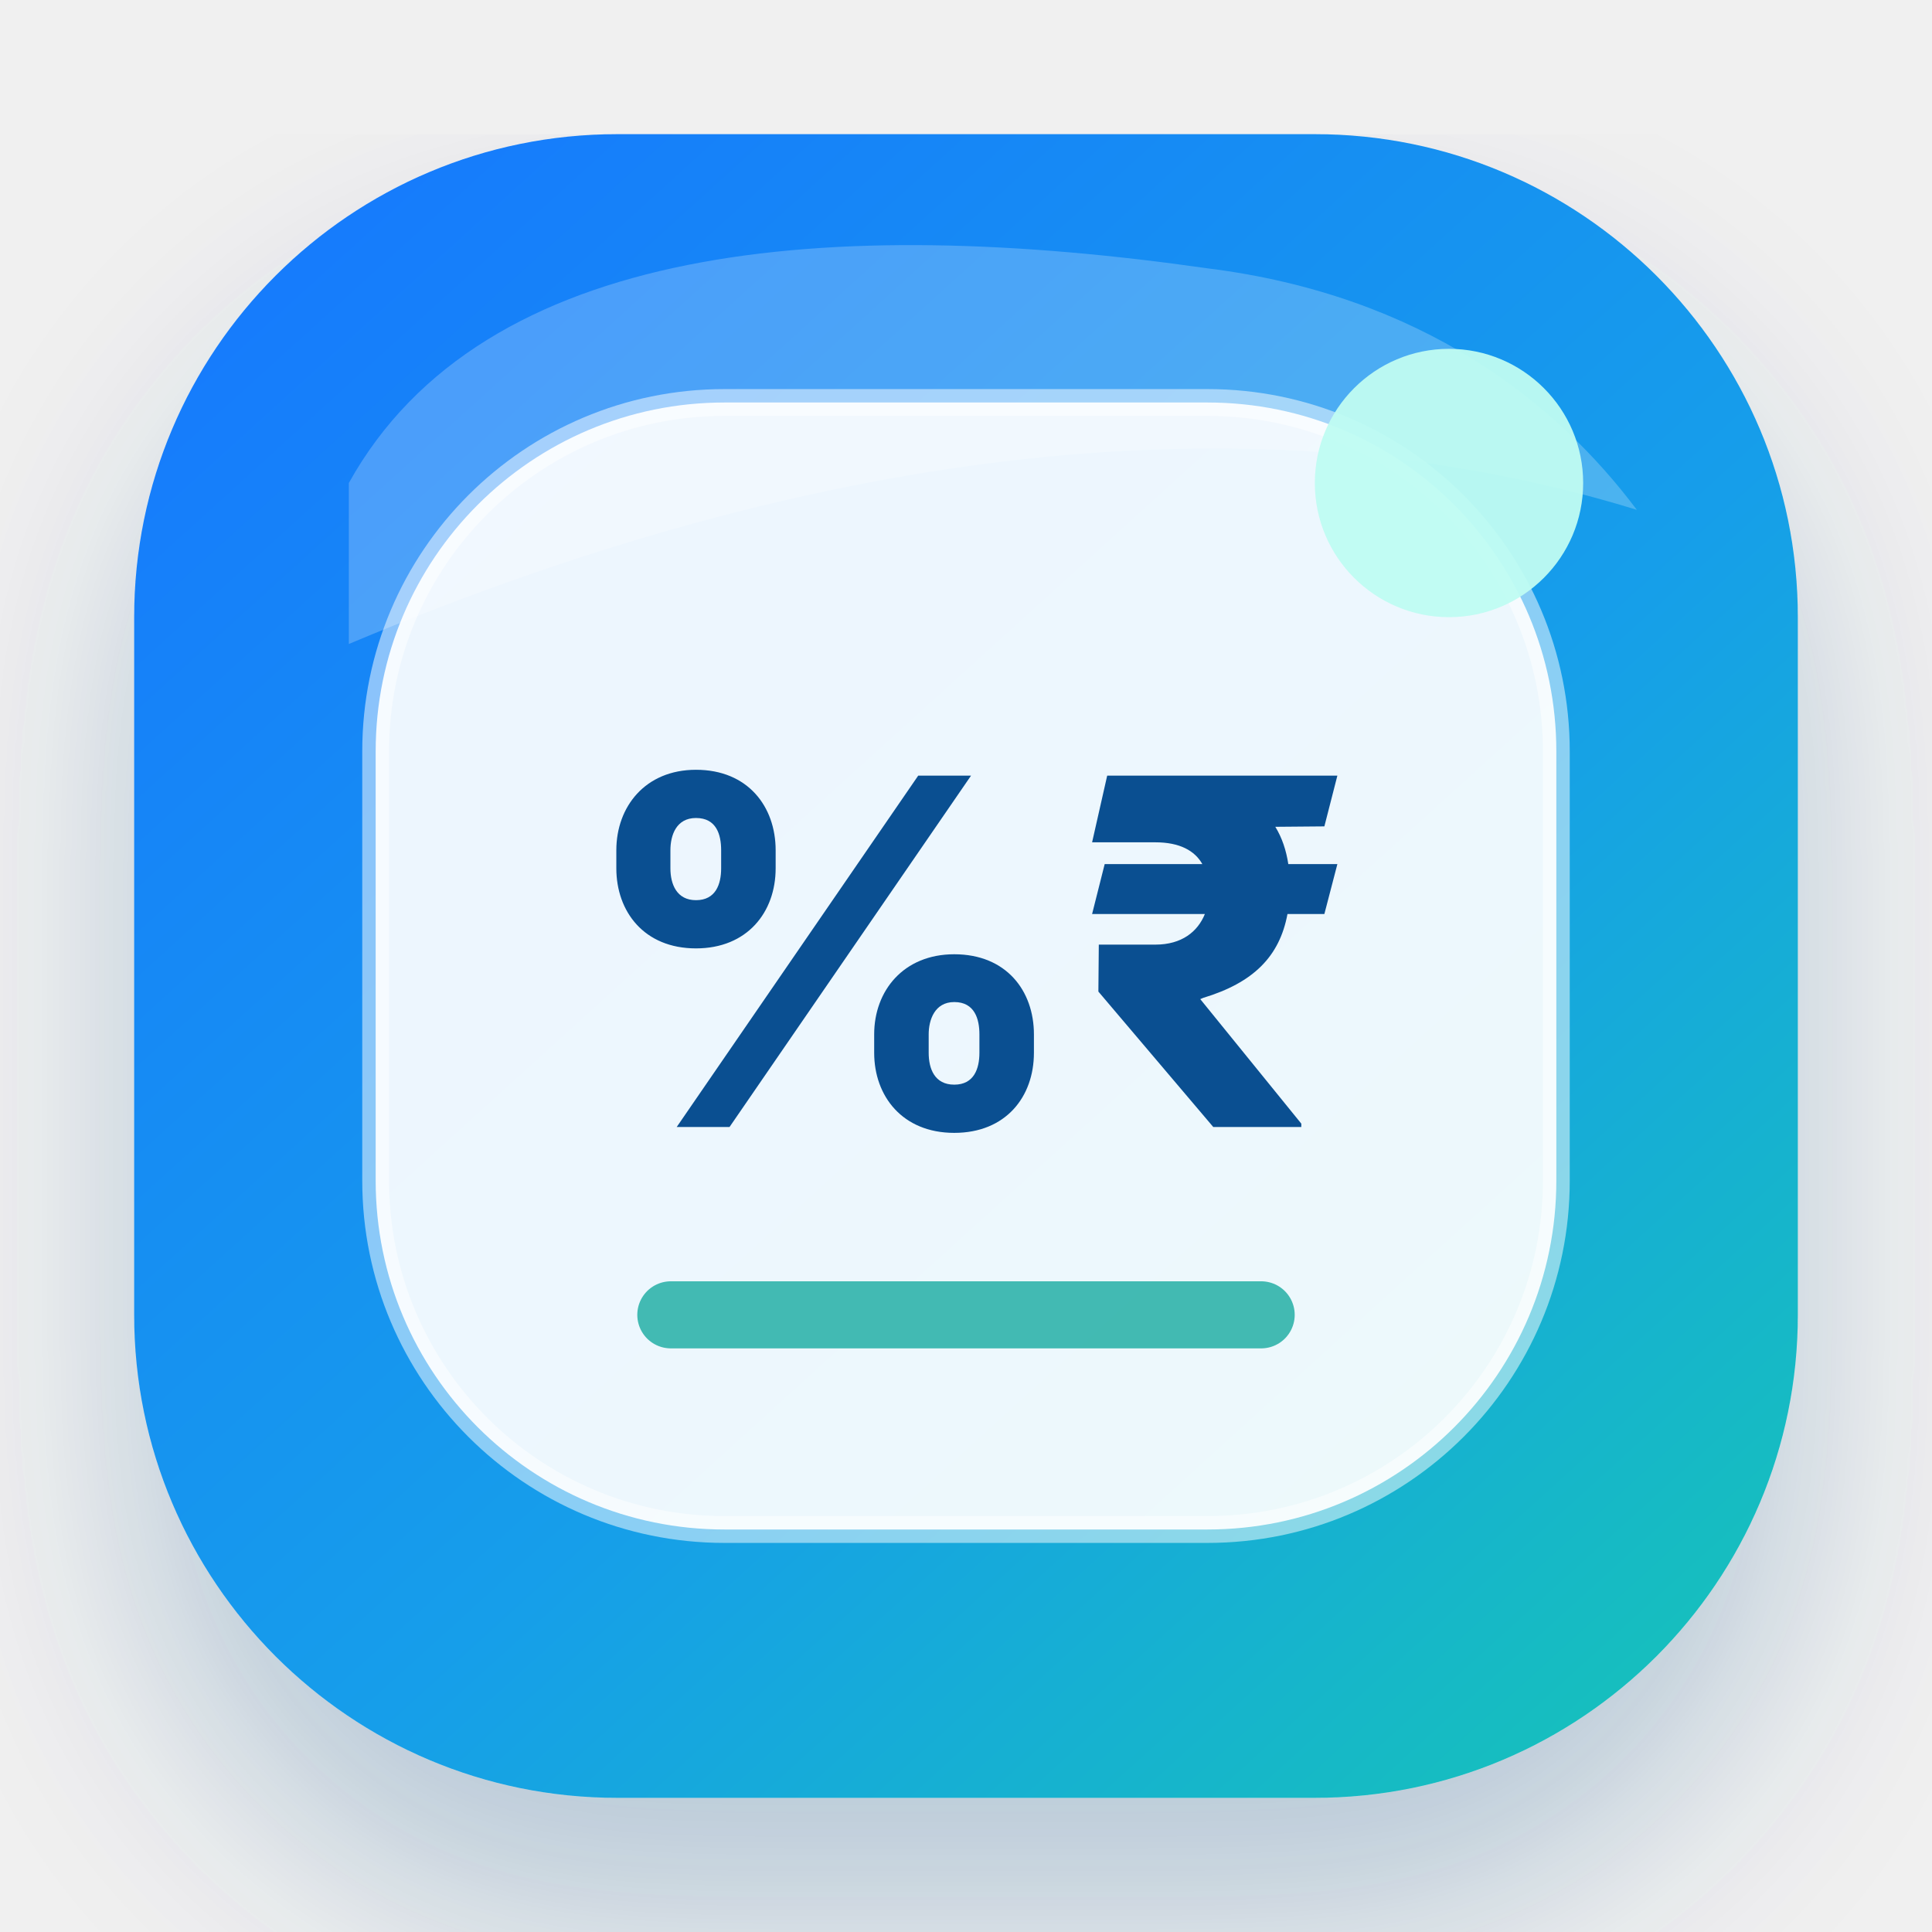
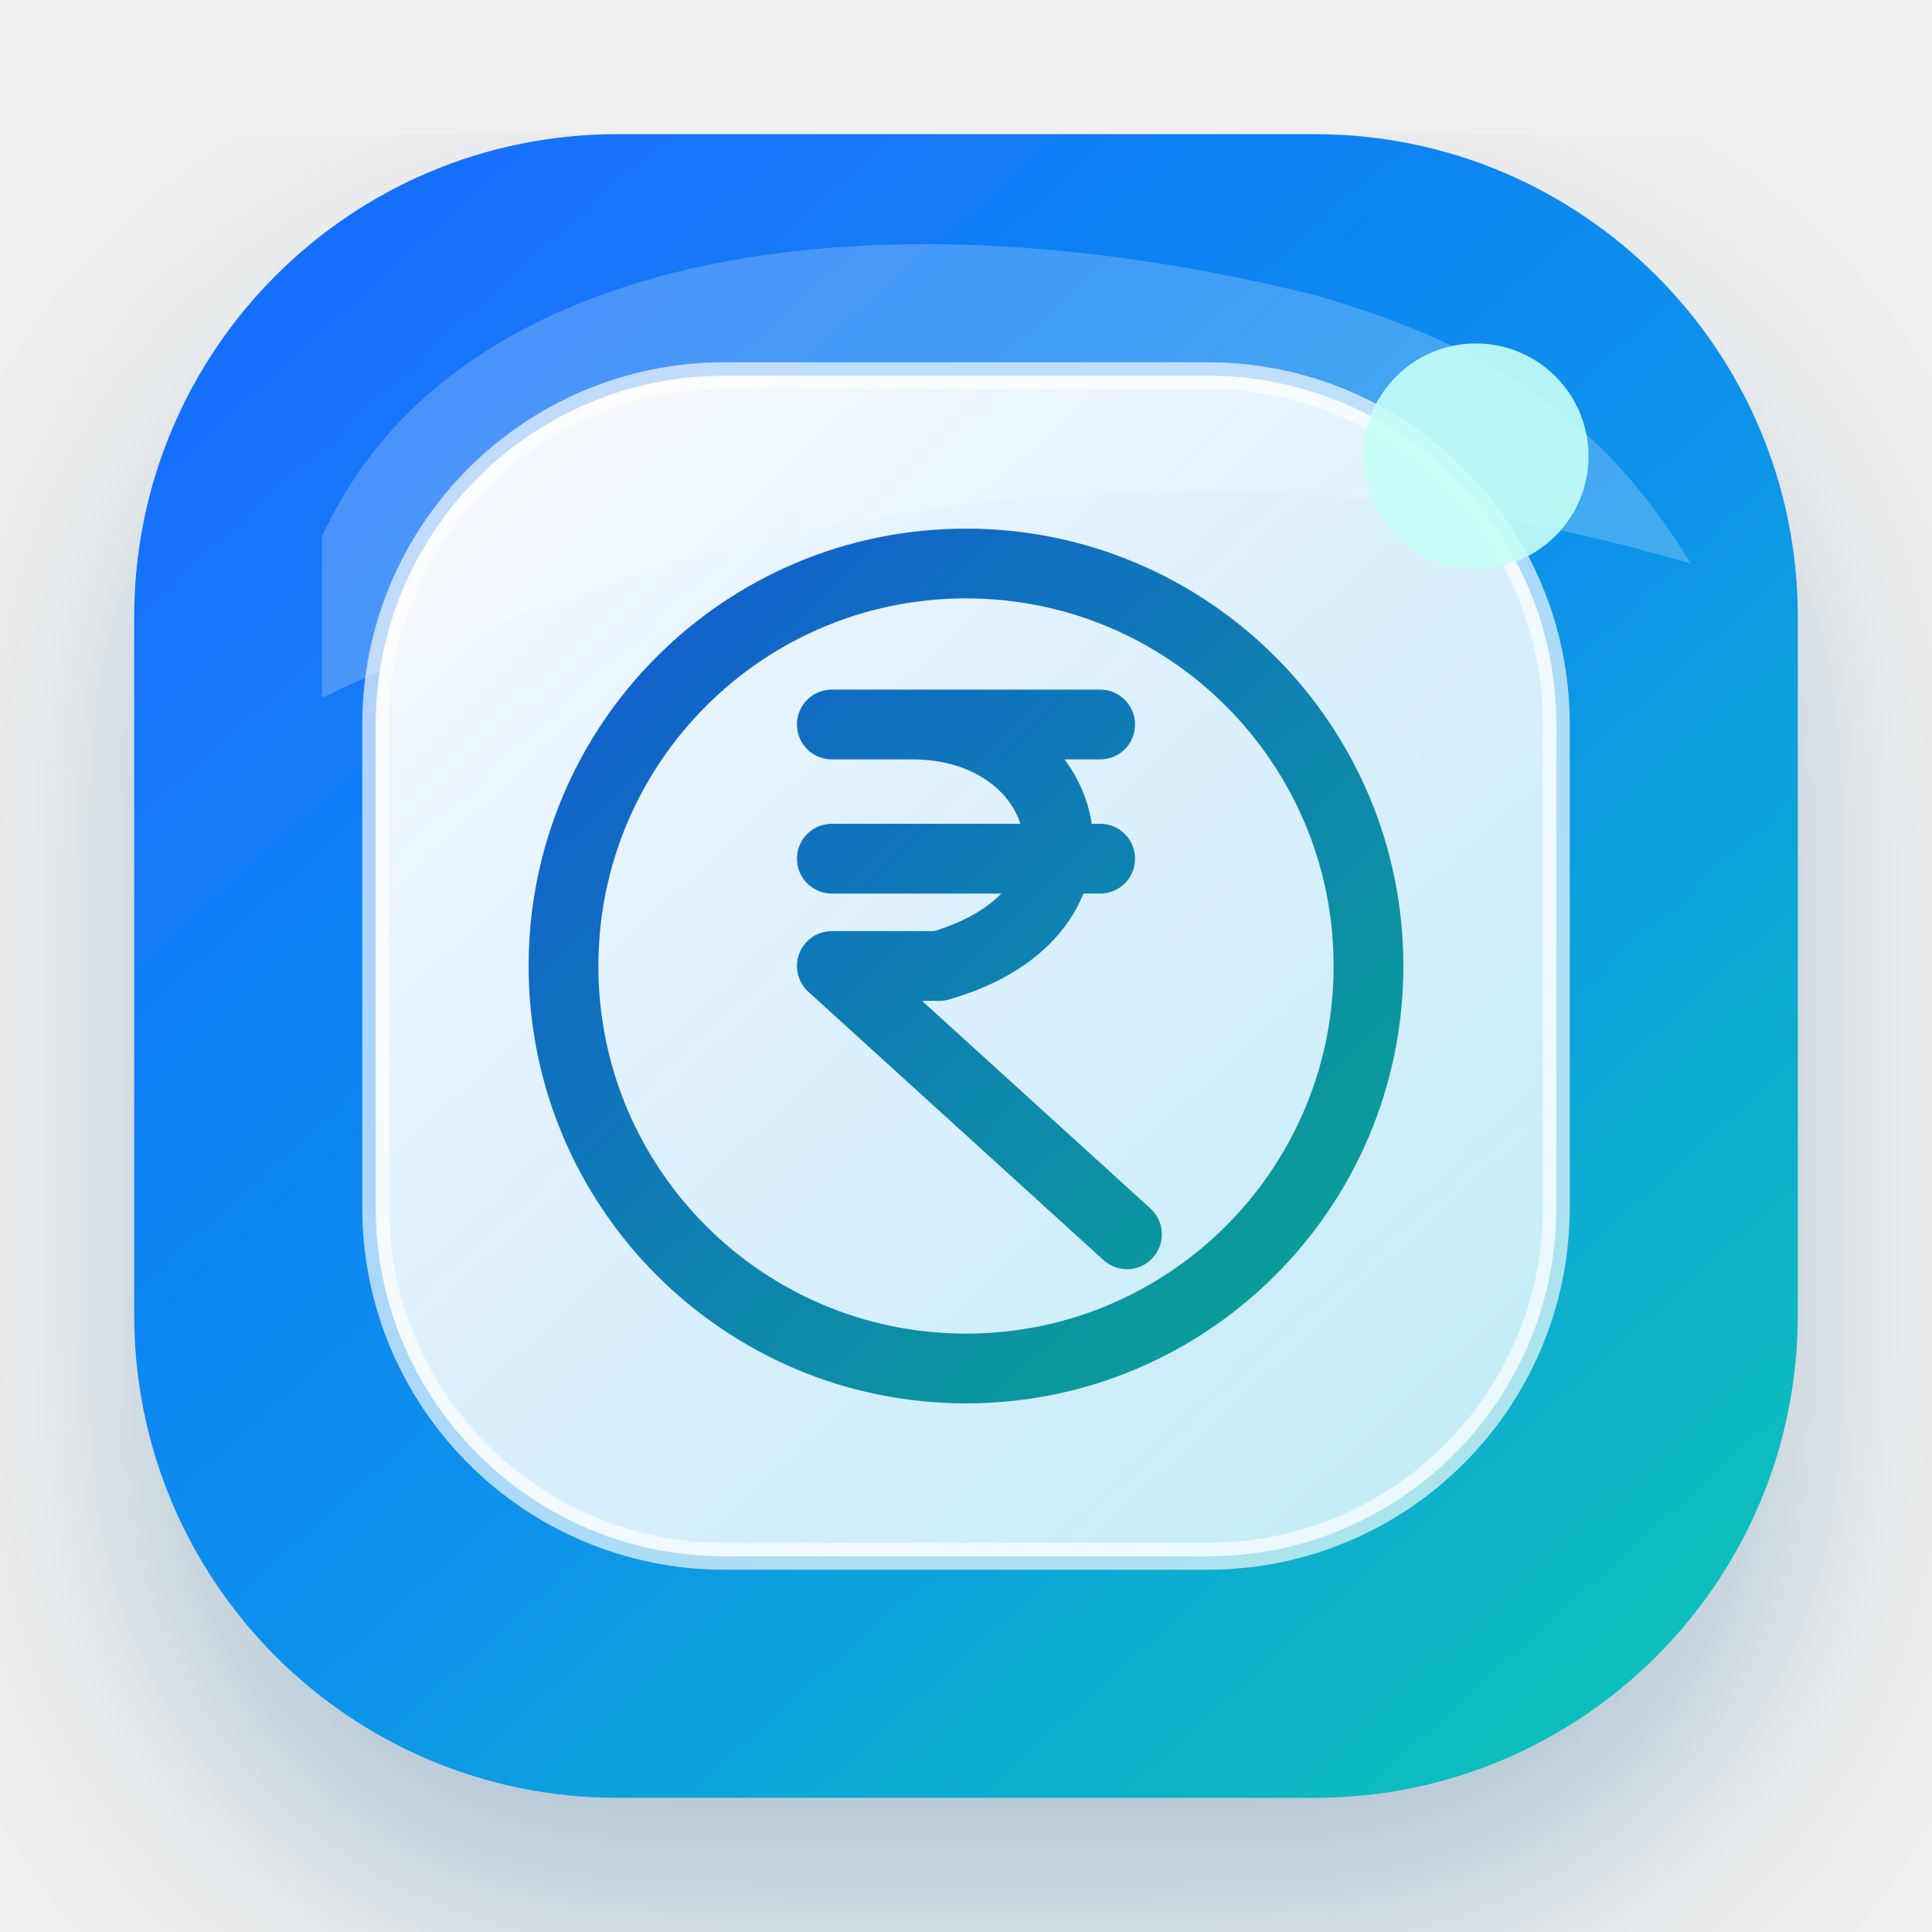
- <svg xmlns="http://www.w3.org/2000/svg" viewBox="0 0 72 72" role="img" aria-label="Interest Calculator">
+ <svg xmlns="http://www.w3.org/2000/svg" viewBox="0 0 72 72" role="img" aria-label="Finance Interest Calculator">
  <defs>
-     <linearGradient id="g" x1="7" y1="4" x2="66" y2="69" gradientUnits="userSpaceOnUse">
-       <stop stop-color="#1976ff" />
-       <stop offset=".56" stop-color="#159eea" />
+     <linearGradient id="bg" x1="8" y1="5" x2="64" y2="67" gradientUnits="userSpaceOnUse">
+       <stop stop-color="#1769ff" />
+       <stop offset=".55" stop-color="#0b93eb" />
      <stop offset="1" stop-color="#12c7b3" />
    </linearGradient>
-     <linearGradient id="glass" x1="16" y1="12" x2="58" y2="61">
-       <stop stop-color="#fff" stop-opacity=".92" />
-       <stop offset="1" stop-color="#eaf8ff" stop-opacity=".74" />
+     <linearGradient id="glass" x1="17" y1="15" x2="57" y2="58" gradientUnits="userSpaceOnUse">
+       <stop stop-color="#ffffff" stop-opacity=".96" />
+       <stop offset="1" stop-color="#e8f8ff" stop-opacity=".82" />
    </linearGradient>
-     <filter id="s" x="-30%" y="-30%" width="160%" height="170%">
-       <feDropShadow dx="0" dy="5" stdDeviation="4" flood-color="#0b4d8a" flood-opacity=".23" />
+     <linearGradient id="ink" x1="23" y1="23" x2="50" y2="51" gradientUnits="userSpaceOnUse">
+       <stop stop-color="#125fce" />
+       <stop offset="1" stop-color="#0aa493" />
+     </linearGradient>
+     <filter id="ds" x="-30%" y="-30%" width="160%" height="175%">
+       <feDropShadow dx="0" dy="5" stdDeviation="4" flood-color="#0c4d84" flood-opacity=".25" />
    </filter>
  </defs>
-   <rect x="5" y="5" width="62" height="62" rx="18" fill="url(#g)" filter="url(#s)" />
-   <path d="M13 18C18 9 31 8 45 10c8 1 13 5 16 9-13-4-29-3-48 5z" fill="#fff" opacity=".23" />
-   <rect x="14" y="15" width="44" height="42" rx="13" fill="url(#glass)" stroke="#fff" stroke-opacity=".5" />
-   <circle cx="54" cy="18" r="5" fill="#bffcf2" opacity=".95" />
-   <text x="36" y="42" text-anchor="middle" font-family="Inter,Segoe UI,Arial,sans-serif" font-size="18" font-weight="800" fill="#0a4f91">%₹</text>
-   <path d="M25 49h22" stroke="#12a99d" stroke-width="2.5" stroke-linecap="round" opacity=".78" />
+   <rect x="5" y="5" width="62" height="62" rx="18" fill="url(#bg)" filter="url(#ds)" />
+   <path d="M12 20C17 9 33 7 49 11c7 2 11 5 14 10-17-5-34-3-51 5z" fill="#fff" opacity=".22" />
+   <rect x="14" y="14" width="44" height="44" rx="13" fill="url(#glass)" stroke="#fff" stroke-opacity=".66" />
+   <circle cx="55" cy="17" r="4.2" fill="#c7fff7" opacity=".9" />
+   <g fill="none" stroke="url(#ink)" stroke-width="2.6" stroke-linecap="round" stroke-linejoin="round">
+     <circle cx="36" cy="36" r="15" />
+     <path d="M31 27h10M31 32h10M34 27c6 0 8 7 1 9h-4l11 10" />
+   </g>
</svg>
